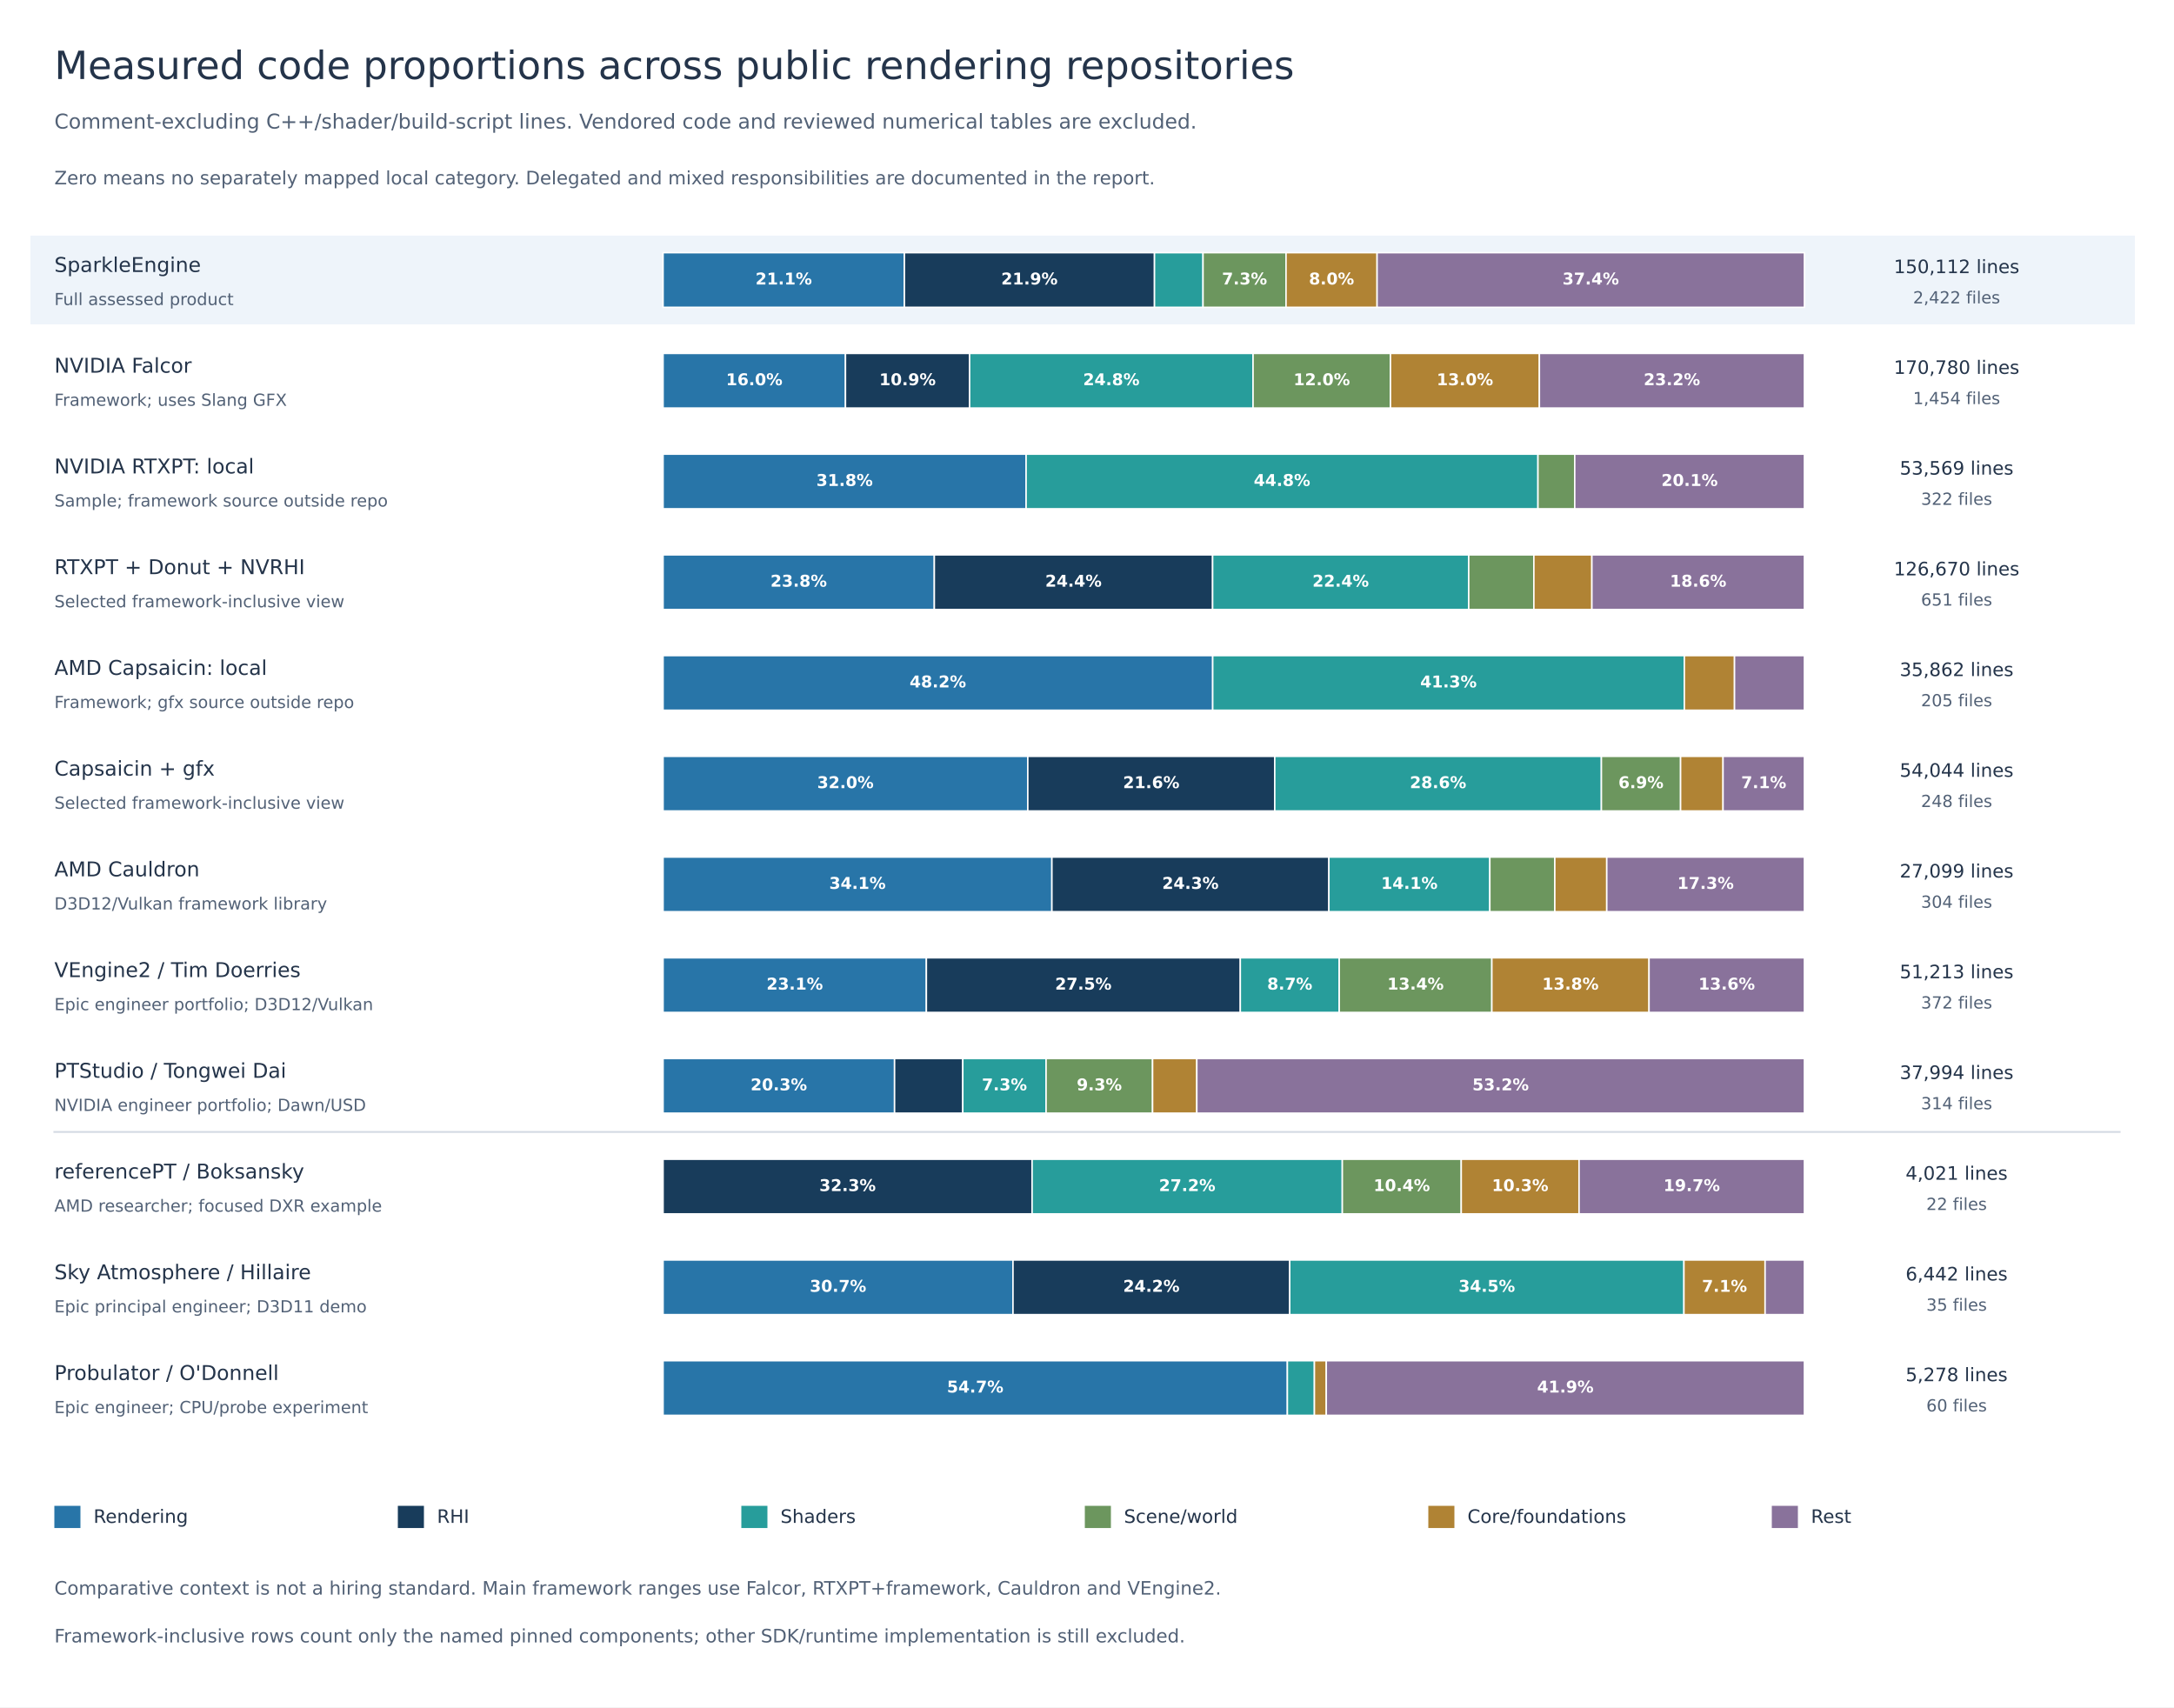
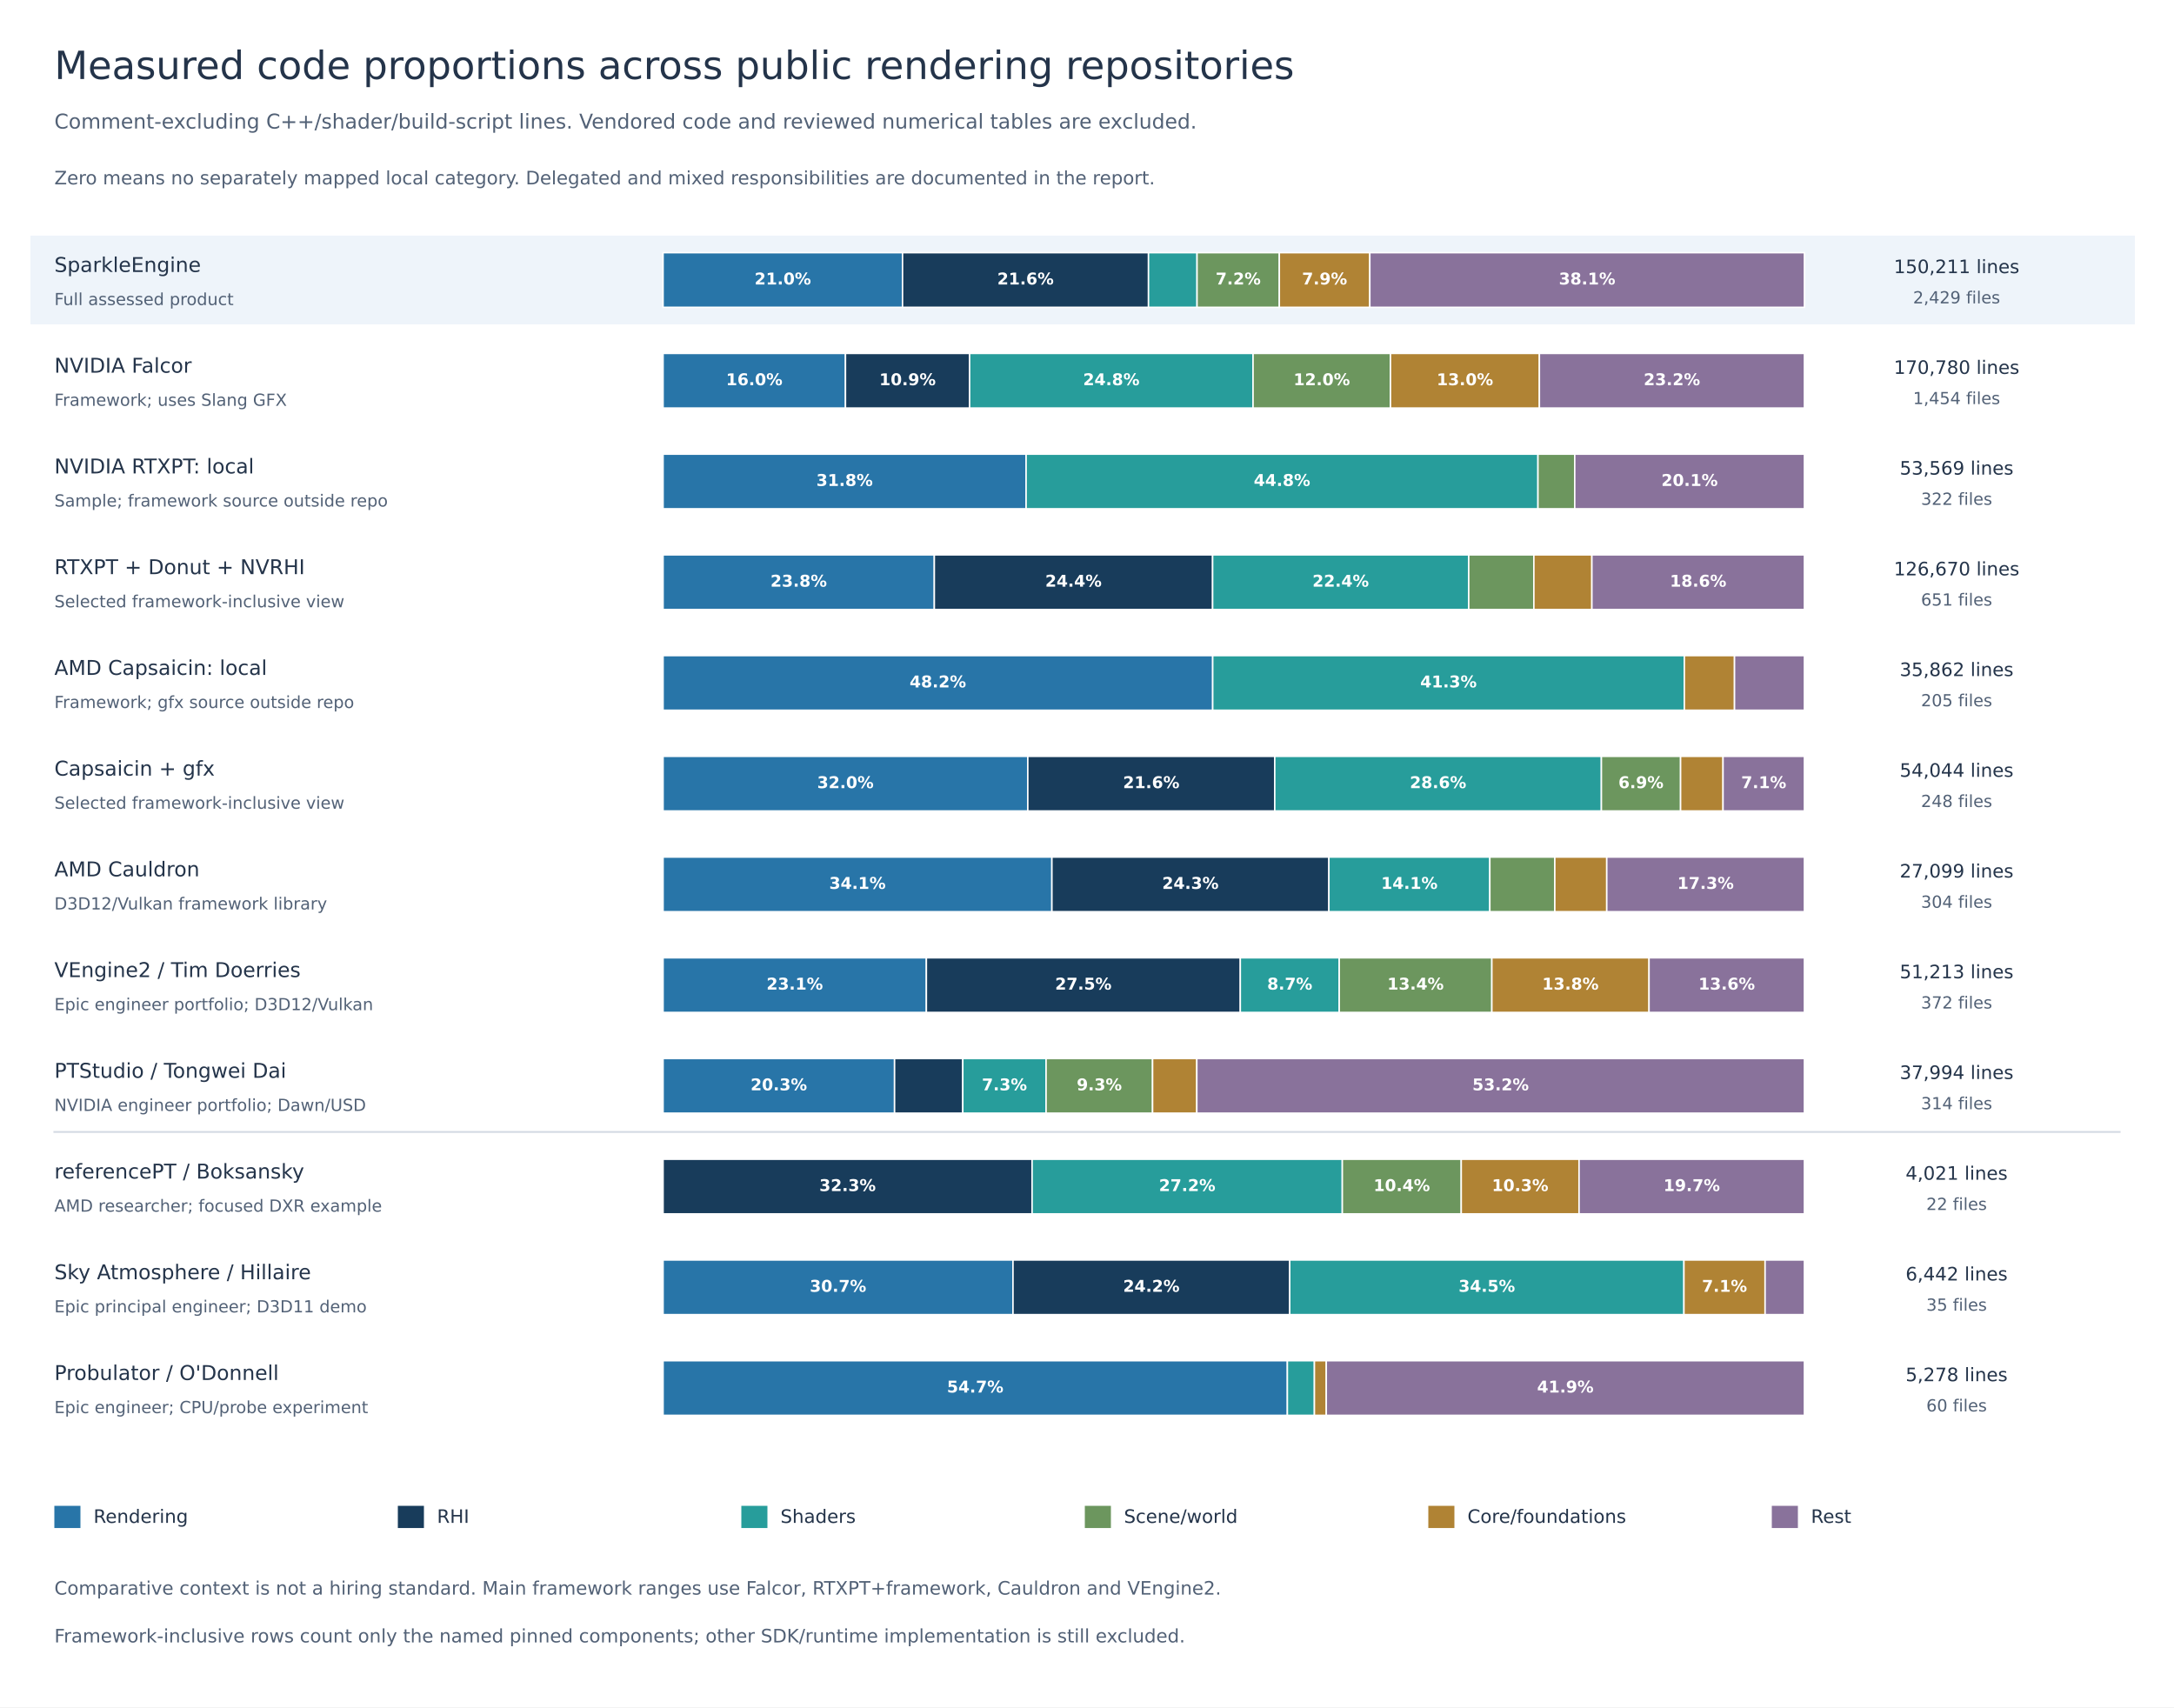
<svg xmlns="http://www.w3.org/2000/svg" width="1173.6pt" height="921.6pt" viewBox="0 0 1173.6 921.6" version="1.1" role="img" aria-labelledby="peer-proportions-title peer-proportions-description">
  <defs>
    <style type="text/css">*{stroke-linejoin: round; stroke-linecap: butt}</style>
  </defs>
  <g id="figure_1">
    <g id="patch_1">
      <path d="M 0 921.6  L 1173.6 921.6  L 1173.6 0  L 0 0  z " style="fill: #ffffff" />
    </g>
    <g id="axes_1">
      <g id="patch_2">
        <path d="M 16.43 175.104  L 1152.475 175.104  L 1152.475 127.181  L 16.43 127.181  z " clip-path="url(#p75ee00d3af)" style="fill: #eef4fa" />
      </g>
      <g id="patch_3">
-         <path d="M 357.948 165.888  L 488.222 165.888  L 488.222 136.397  L 357.948 136.397  z " clip-path="url(#p75ee00d3af)" style="fill: #2875a8; stroke: #ffffff; stroke-width: 0.8; stroke-linejoin: miter" />
+         <path d="M 357.948 165.888  L 487.217 165.888  L 487.217 136.397  L 357.948 136.397  z " clip-path="url(#p75ee00d3af)" style="fill: #2875a8; stroke: #ffffff; stroke-width: 0.8; stroke-linejoin: miter" />
      </g>
      <g id="patch_4">
-         <path d="M 488.222 165.888  L 623.232 165.888  L 623.232 136.397  L 488.222 136.397  z " clip-path="url(#p75ee00d3af)" style="fill: #183c5b; stroke: #ffffff; stroke-width: 0.8; stroke-linejoin: miter" />
+         <path d="M 487.217 165.888  L 619.998 165.888  L 619.998 136.397  L 487.217 136.397  z " clip-path="url(#p75ee00d3af)" style="fill: #183c5b; stroke: #ffffff; stroke-width: 0.8; stroke-linejoin: miter" />
      </g>
      <g id="patch_5">
-         <path d="M 623.232 165.888  L 649.44 165.888  L 649.44 136.397  L 623.232 136.397  z " clip-path="url(#p75ee00d3af)" style="fill: #279d9b; stroke: #ffffff; stroke-width: 0.8; stroke-linejoin: miter" />
+         <path d="M 619.998 165.888  L 646.208 165.888  L 646.208 136.397  L 619.998 136.397  z " clip-path="url(#p75ee00d3af)" style="fill: #279d9b; stroke: #ffffff; stroke-width: 0.8; stroke-linejoin: miter" />
      </g>
      <g id="patch_6">
-         <path d="M 649.44 165.888  L 694.241 165.888  L 694.241 136.397  L 649.44 136.397  z " clip-path="url(#p75ee00d3af)" style="fill: #6c965e; stroke: #ffffff; stroke-width: 0.8; stroke-linejoin: miter" />
+         <path d="M 646.208 165.888  L 690.635 165.888  L 690.635 136.397  L 646.208 136.397  z " clip-path="url(#p75ee00d3af)" style="fill: #6c965e; stroke: #ffffff; stroke-width: 0.8; stroke-linejoin: miter" />
      </g>
      <g id="patch_7">
-         <path d="M 694.241 165.888  L 743.401 165.888  L 743.401 136.397  L 694.241 136.397  z " clip-path="url(#p75ee00d3af)" style="fill: #b08334; stroke: #ffffff; stroke-width: 0.8; stroke-linejoin: miter" />
+         <path d="M 690.635 165.888  L 739.48 165.888  L 739.48 136.397  L 690.635 136.397  z " clip-path="url(#p75ee00d3af)" style="fill: #b08334; stroke: #ffffff; stroke-width: 0.8; stroke-linejoin: miter" />
      </g>
      <g id="patch_8">
-         <path d="M 743.401 165.888  L 974.088 165.888  L 974.088 136.397  L 743.401 136.397  z " clip-path="url(#p75ee00d3af)" style="fill: #89729b; stroke: #ffffff; stroke-width: 0.8; stroke-linejoin: miter" />
+         <path d="M 739.48 165.888  L 974.088 165.888  L 974.088 136.397  L 739.48 136.397  z " clip-path="url(#p75ee00d3af)" style="fill: #89729b; stroke: #ffffff; stroke-width: 0.8; stroke-linejoin: miter" />
      </g>
      <g id="patch_9">
        <path d="M 357.948 220.262  L 456.419 220.262  L 456.419 190.771  L 357.948 190.771  z " clip-path="url(#p75ee00d3af)" style="fill: #2875a8; stroke: #ffffff; stroke-width: 0.8; stroke-linejoin: miter" />
      </g>
      <g id="patch_10">
        <path d="M 456.419 220.262  L 523.431 220.262  L 523.431 190.771  L 456.419 190.771  z " clip-path="url(#p75ee00d3af)" style="fill: #183c5b; stroke: #ffffff; stroke-width: 0.8; stroke-linejoin: miter" />
      </g>
      <g id="patch_11">
        <path d="M 523.431 220.262  L 676.437 220.262  L 676.437 190.771  L 523.431 190.771  z " clip-path="url(#p75ee00d3af)" style="fill: #279d9b; stroke: #ffffff; stroke-width: 0.8; stroke-linejoin: miter" />
      </g>
      <g id="patch_12">
        <path d="M 676.437 220.262  L 750.621 220.262  L 750.621 190.771  L 676.437 190.771  z " clip-path="url(#p75ee00d3af)" style="fill: #6c965e; stroke: #ffffff; stroke-width: 0.8; stroke-linejoin: miter" />
      </g>
      <g id="patch_13">
        <path d="M 750.621 220.262  L 831.021 220.262  L 831.021 190.771  L 750.621 190.771  z " clip-path="url(#p75ee00d3af)" style="fill: #b08334; stroke: #ffffff; stroke-width: 0.8; stroke-linejoin: miter" />
      </g>
      <g id="patch_14">
        <path d="M 831.021 220.262  L 974.088 220.262  L 974.088 190.771  L 831.021 190.771  z " clip-path="url(#p75ee00d3af)" style="fill: #89729b; stroke: #ffffff; stroke-width: 0.8; stroke-linejoin: miter" />
      </g>
      <g id="patch_15">
        <path d="M 357.948 274.637  L 553.927 274.637  L 553.927 245.146  L 357.948 245.146  z " clip-path="url(#p75ee00d3af)" style="fill: #2875a8; stroke: #ffffff; stroke-width: 0.8; stroke-linejoin: miter" />
      </g>
      <g id="patch_16">
        <path d="M 553.927 274.637  L 830.246 274.637  L 830.246 245.146  L 553.927 245.146  z " clip-path="url(#p75ee00d3af)" style="fill: #279d9b; stroke: #ffffff; stroke-width: 0.8; stroke-linejoin: miter" />
      </g>
      <g id="patch_17">
        <path d="M 830.246 274.637  L 850.087 274.637  L 850.087 245.146  L 830.246 245.146  z " clip-path="url(#p75ee00d3af)" style="fill: #6c965e; stroke: #ffffff; stroke-width: 0.8; stroke-linejoin: miter" />
      </g>
      <g id="patch_18">
        <path d="M 850.087 274.637  L 974.088 274.637  L 974.088 245.146  L 850.087 245.146  z " clip-path="url(#p75ee00d3af)" style="fill: #89729b; stroke: #ffffff; stroke-width: 0.8; stroke-linejoin: miter" />
      </g>
      <g id="patch_19">
        <path d="M 357.948 329.011  L 504.383 329.011  L 504.383 299.52  L 357.948 299.52  z " clip-path="url(#p75ee00d3af)" style="fill: #2875a8; stroke: #ffffff; stroke-width: 0.8; stroke-linejoin: miter" />
      </g>
      <g id="patch_20">
        <path d="M 504.383 329.011  L 654.612 329.011  L 654.612 299.52  L 504.383 299.52  z " clip-path="url(#p75ee00d3af)" style="fill: #183c5b; stroke: #ffffff; stroke-width: 0.8; stroke-linejoin: miter" />
      </g>
      <g id="patch_21">
        <path d="M 654.612 329.011  L 792.87 329.011  L 792.87 299.52  L 654.612 299.52  z " clip-path="url(#p75ee00d3af)" style="fill: #279d9b; stroke: #ffffff; stroke-width: 0.8; stroke-linejoin: miter" />
      </g>
      <g id="patch_22">
        <path d="M 792.87 329.011  L 828.028 329.011  L 828.028 299.52  L 792.87 299.52  z " clip-path="url(#p75ee00d3af)" style="fill: #6c965e; stroke: #ffffff; stroke-width: 0.8; stroke-linejoin: miter" />
      </g>
      <g id="patch_23">
        <path d="M 828.028 329.011  L 859.353 329.011  L 859.353 299.52  L 828.028 299.52  z " clip-path="url(#p75ee00d3af)" style="fill: #b08334; stroke: #ffffff; stroke-width: 0.8; stroke-linejoin: miter" />
      </g>
      <g id="patch_24">
        <path d="M 859.353 329.011  L 974.088 329.011  L 974.088 299.52  L 859.353 299.52  z " clip-path="url(#p75ee00d3af)" style="fill: #89729b; stroke: #ffffff; stroke-width: 0.8; stroke-linejoin: miter" />
      </g>
      <g id="patch_25">
        <path d="M 357.948 383.386  L 654.661 383.386  L 654.661 353.894  L 357.948 353.894  z " clip-path="url(#p75ee00d3af)" style="fill: #2875a8; stroke: #ffffff; stroke-width: 0.8; stroke-linejoin: miter" />
      </g>
      <g id="patch_26">
        <path d="M 654.661 383.386  L 909.265 383.386  L 909.265 353.894  L 654.661 353.894  z " clip-path="url(#p75ee00d3af)" style="fill: #279d9b; stroke: #ffffff; stroke-width: 0.8; stroke-linejoin: miter" />
      </g>
      <g id="patch_27">
        <path d="M 909.265 383.386  L 936.342 383.386  L 936.342 353.894  L 909.265 353.894  z " clip-path="url(#p75ee00d3af)" style="fill: #b08334; stroke: #ffffff; stroke-width: 0.8; stroke-linejoin: miter" />
      </g>
      <g id="patch_28">
        <path d="M 936.342 383.386  L 974.088 383.386  L 974.088 353.894  L 936.342 353.894  z " clip-path="url(#p75ee00d3af)" style="fill: #89729b; stroke: #ffffff; stroke-width: 0.8; stroke-linejoin: miter" />
      </g>
      <g id="patch_29">
        <path d="M 357.948 437.76  L 554.838 437.76  L 554.838 408.269  L 357.948 408.269  z " clip-path="url(#p75ee00d3af)" style="fill: #2875a8; stroke: #ffffff; stroke-width: 0.8; stroke-linejoin: miter" />
      </g>
      <g id="patch_30">
        <path d="M 554.838 437.76  L 688.147 437.76  L 688.147 408.269  L 554.838 408.269  z " clip-path="url(#p75ee00d3af)" style="fill: #183c5b; stroke: #ffffff; stroke-width: 0.8; stroke-linejoin: miter" />
      </g>
      <g id="patch_31">
        <path d="M 688.147 437.76  L 864.482 437.76  L 864.482 408.269  L 688.147 408.269  z " clip-path="url(#p75ee00d3af)" style="fill: #279d9b; stroke: #ffffff; stroke-width: 0.8; stroke-linejoin: miter" />
      </g>
      <g id="patch_32">
        <path d="M 864.482 437.76  L 907.234 437.76  L 907.234 408.269  L 864.482 408.269  z " clip-path="url(#p75ee00d3af)" style="fill: #6c965e; stroke: #ffffff; stroke-width: 0.8; stroke-linejoin: miter" />
      </g>
      <g id="patch_33">
        <path d="M 907.234 437.76  L 930.161 437.76  L 930.161 408.269  L 907.234 408.269  z " clip-path="url(#p75ee00d3af)" style="fill: #b08334; stroke: #ffffff; stroke-width: 0.8; stroke-linejoin: miter" />
      </g>
      <g id="patch_34">
        <path d="M 930.161 437.76  L 974.088 437.76  L 974.088 408.269  L 930.161 408.269  z " clip-path="url(#p75ee00d3af)" style="fill: #89729b; stroke: #ffffff; stroke-width: 0.8; stroke-linejoin: miter" />
      </g>
      <g id="patch_35">
        <path d="M 357.948 492.134  L 567.853 492.134  L 567.853 462.643  L 357.948 462.643  z " clip-path="url(#p75ee00d3af)" style="fill: #2875a8; stroke: #ffffff; stroke-width: 0.8; stroke-linejoin: miter" />
      </g>
      <g id="patch_36">
        <path d="M 567.853 492.134  L 717.391 492.134  L 717.391 462.643  L 567.853 462.643  z " clip-path="url(#p75ee00d3af)" style="fill: #183c5b; stroke: #ffffff; stroke-width: 0.8; stroke-linejoin: miter" />
      </g>
      <g id="patch_37">
        <path d="M 717.391 492.134  L 804.268 492.134  L 804.268 462.643  L 717.391 462.643  z " clip-path="url(#p75ee00d3af)" style="fill: #279d9b; stroke: #ffffff; stroke-width: 0.8; stroke-linejoin: miter" />
      </g>
      <g id="patch_38">
        <path d="M 804.268 492.134  L 839.328 492.134  L 839.328 462.643  L 804.268 462.643  z " clip-path="url(#p75ee00d3af)" style="fill: #6c965e; stroke: #ffffff; stroke-width: 0.8; stroke-linejoin: miter" />
      </g>
      <g id="patch_39">
        <path d="M 839.328 492.134  L 867.385 492.134  L 867.385 462.643  L 839.328 462.643  z " clip-path="url(#p75ee00d3af)" style="fill: #b08334; stroke: #ffffff; stroke-width: 0.8; stroke-linejoin: miter" />
      </g>
      <g id="patch_40">
        <path d="M 867.385 492.134  L 974.088 492.134  L 974.088 462.643  L 867.385 462.643  z " clip-path="url(#p75ee00d3af)" style="fill: #89729b; stroke: #ffffff; stroke-width: 0.8; stroke-linejoin: miter" />
      </g>
      <g id="patch_41">
        <path d="M 357.948 546.509  L 500.093 546.509  L 500.093 517.018  L 357.948 517.018  z " clip-path="url(#p75ee00d3af)" style="fill: #2875a8; stroke: #ffffff; stroke-width: 0.8; stroke-linejoin: miter" />
      </g>
      <g id="patch_42">
        <path d="M 500.093 546.509  L 669.561 546.509  L 669.561 517.018  L 500.093 517.018  z " clip-path="url(#p75ee00d3af)" style="fill: #183c5b; stroke: #ffffff; stroke-width: 0.8; stroke-linejoin: miter" />
      </g>
      <g id="patch_43">
        <path d="M 669.561 546.509  L 722.966 546.509  L 722.966 517.018  L 669.561 517.018  z " clip-path="url(#p75ee00d3af)" style="fill: #279d9b; stroke: #ffffff; stroke-width: 0.8; stroke-linejoin: miter" />
      </g>
      <g id="patch_44">
        <path d="M 722.966 546.509  L 805.354 546.509  L 805.354 517.018  L 722.966 517.018  z " clip-path="url(#p75ee00d3af)" style="fill: #6c965e; stroke: #ffffff; stroke-width: 0.8; stroke-linejoin: miter" />
      </g>
      <g id="patch_45">
        <path d="M 805.354 546.509  L 890.208 546.509  L 890.208 517.018  L 805.354 517.018  z " clip-path="url(#p75ee00d3af)" style="fill: #b08334; stroke: #ffffff; stroke-width: 0.8; stroke-linejoin: miter" />
      </g>
      <g id="patch_46">
        <path d="M 890.208 546.509  L 974.088 546.509  L 974.088 517.018  L 890.208 517.018  z " clip-path="url(#p75ee00d3af)" style="fill: #89729b; stroke: #ffffff; stroke-width: 0.8; stroke-linejoin: miter" />
      </g>
      <g id="patch_47">
        <path d="M 357.948 600.883  L 482.914 600.883  L 482.914 571.392  L 357.948 571.392  z " clip-path="url(#p75ee00d3af)" style="fill: #2875a8; stroke: #ffffff; stroke-width: 0.8; stroke-linejoin: miter" />
      </g>
      <g id="patch_48">
        <path d="M 482.914 600.883  L 519.759 600.883  L 519.759 571.392  L 482.914 571.392  z " clip-path="url(#p75ee00d3af)" style="fill: #183c5b; stroke: #ffffff; stroke-width: 0.8; stroke-linejoin: miter" />
      </g>
      <g id="patch_49">
        <path d="M 519.759 600.883  L 564.712 600.883  L 564.712 571.392  L 519.759 571.392  z " clip-path="url(#p75ee00d3af)" style="fill: #279d9b; stroke: #ffffff; stroke-width: 0.8; stroke-linejoin: miter" />
      </g>
      <g id="patch_50">
        <path d="M 564.712 600.883  L 622.2 600.883  L 622.2 571.392  L 564.712 571.392  z " clip-path="url(#p75ee00d3af)" style="fill: #6c965e; stroke: #ffffff; stroke-width: 0.8; stroke-linejoin: miter" />
      </g>
      <g id="patch_51">
        <path d="M 622.2 600.883  L 646.088 600.883  L 646.088 571.392  L 622.2 571.392  z " clip-path="url(#p75ee00d3af)" style="fill: #b08334; stroke: #ffffff; stroke-width: 0.8; stroke-linejoin: miter" />
      </g>
      <g id="patch_52">
        <path d="M 646.088 600.883  L 974.088 600.883  L 974.088 571.392  L 646.088 571.392  z " clip-path="url(#p75ee00d3af)" style="fill: #89729b; stroke: #ffffff; stroke-width: 0.8; stroke-linejoin: miter" />
      </g>
      <g id="patch_53">
        <path d="M 357.948 655.258  L 557.148 655.258  L 557.148 625.766  L 357.948 625.766  z " clip-path="url(#p75ee00d3af)" style="fill: #183c5b; stroke: #ffffff; stroke-width: 0.8; stroke-linejoin: miter" />
      </g>
      <g id="patch_54">
        <path d="M 557.148 655.258  L 724.629 655.258  L 724.629 625.766  L 557.148 625.766  z " clip-path="url(#p75ee00d3af)" style="fill: #279d9b; stroke: #ffffff; stroke-width: 0.8; stroke-linejoin: miter" />
      </g>
      <g id="patch_55">
        <path d="M 724.629 655.258  L 788.832 655.258  L 788.832 625.766  L 724.629 625.766  z " clip-path="url(#p75ee00d3af)" style="fill: #6c965e; stroke: #ffffff; stroke-width: 0.8; stroke-linejoin: miter" />
      </g>
      <g id="patch_56">
        <path d="M 788.832 655.258  L 852.423 655.258  L 852.423 625.766  L 788.832 625.766  z " clip-path="url(#p75ee00d3af)" style="fill: #b08334; stroke: #ffffff; stroke-width: 0.8; stroke-linejoin: miter" />
      </g>
      <g id="patch_57">
        <path d="M 852.423 655.258  L 974.088 655.258  L 974.088 625.766  L 852.423 625.766  z " clip-path="url(#p75ee00d3af)" style="fill: #89729b; stroke: #ffffff; stroke-width: 0.8; stroke-linejoin: miter" />
      </g>
      <g id="patch_58">
        <path d="M 357.948 709.632  L 546.845 709.632  L 546.845 680.141  L 357.948 680.141  z " clip-path="url(#p75ee00d3af)" style="fill: #2875a8; stroke: #ffffff; stroke-width: 0.8; stroke-linejoin: miter" />
      </g>
      <g id="patch_59">
        <path d="M 546.845 709.632  L 696.242 709.632  L 696.242 680.141  L 546.845 680.141  z " clip-path="url(#p75ee00d3af)" style="fill: #183c5b; stroke: #ffffff; stroke-width: 0.8; stroke-linejoin: miter" />
      </g>
      <g id="patch_60">
        <path d="M 696.242 709.632  L 909.05 709.632  L 909.05 680.141  L 696.242 680.141  z " clip-path="url(#p75ee00d3af)" style="fill: #279d9b; stroke: #ffffff; stroke-width: 0.8; stroke-linejoin: miter" />
      </g>
      <g id="patch_61">
        <path d="M 909.05 709.632  L 952.855 709.632  L 952.855 680.141  L 909.05 680.141  z " clip-path="url(#p75ee00d3af)" style="fill: #b08334; stroke: #ffffff; stroke-width: 0.8; stroke-linejoin: miter" />
      </g>
      <g id="patch_62">
        <path d="M 952.855 709.632  L 974.088 709.632  L 974.088 680.141  L 952.855 680.141  z " clip-path="url(#p75ee00d3af)" style="fill: #89729b; stroke: #ffffff; stroke-width: 0.8; stroke-linejoin: miter" />
      </g>
      <g id="patch_63">
        <path d="M 357.948 764.006  L 694.969 764.006  L 694.969 734.515  L 357.948 734.515  z " clip-path="url(#p75ee00d3af)" style="fill: #2875a8; stroke: #ffffff; stroke-width: 0.8; stroke-linejoin: miter" />
      </g>
      <g id="patch_64">
        <path d="M 694.969 764.006  L 709.561 764.006  L 709.561 734.515  L 694.969 734.515  z " clip-path="url(#p75ee00d3af)" style="fill: #279d9b; stroke: #ffffff; stroke-width: 0.8; stroke-linejoin: miter" />
      </g>
      <g id="patch_65">
        <path d="M 709.561 764.006  L 715.982 764.006  L 715.982 734.515  L 709.561 734.515  z " clip-path="url(#p75ee00d3af)" style="fill: #b08334; stroke: #ffffff; stroke-width: 0.8; stroke-linejoin: miter" />
      </g>
      <g id="patch_66">
        <path d="M 715.982 764.006  L 974.088 764.006  L 974.088 734.515  L 715.982 734.515  z " clip-path="url(#p75ee00d3af)" style="fill: #89729b; stroke: #ffffff; stroke-width: 0.8; stroke-linejoin: miter" />
      </g>
      <g id="patch_67">
        <path d="M 29.34 824.832  L 43.423 824.832  L 43.423 812.851  L 29.34 812.851  z " clip-path="url(#p75ee00d3af)" style="fill: #2875a8" />
      </g>
      <g id="patch_68">
        <path d="M 214.769 824.832  L 228.852 824.832  L 228.852 812.851  L 214.769 812.851  z " clip-path="url(#p75ee00d3af)" style="fill: #183c5b" />
      </g>
      <g id="patch_69">
        <path d="M 400.198 824.832  L 414.281 824.832  L 414.281 812.851  L 400.198 812.851  z " clip-path="url(#p75ee00d3af)" style="fill: #279d9b" />
      </g>
      <g id="patch_70">
        <path d="M 585.626 824.832  L 599.71 824.832  L 599.71 812.851  L 585.626 812.851  z " clip-path="url(#p75ee00d3af)" style="fill: #6c965e" />
      </g>
      <g id="patch_71">
        <path d="M 771.055 824.832  L 785.138 824.832  L 785.138 812.851  L 771.055 812.851  z " clip-path="url(#p75ee00d3af)" style="fill: #b08334" />
      </g>
      <g id="patch_72">
        <path d="M 956.484 824.832  L 970.567 824.832  L 970.567 812.851  L 956.484 812.851  z " clip-path="url(#p75ee00d3af)" style="fill: #89729b" />
      </g>
      <g id="line2d_1">
        <path d="M 29.34 611.021  L 1144.26 611.021  " clip-path="url(#p75ee00d3af)" style="fill: none; stroke: #d4dae3; stroke-linecap: square" />
      </g>
      <g id="text_1">
        <text style="font-weight: 500; font-size: 21px; font-family: 'DejaVu Sans'; text-anchor: start; fill: #24344a" x="29.34" y="42.659" transform="rotate(-0 29.34 42.65869)">Measured code proportions across public rendering repositories</text>
      </g>
      <g id="text_2">
        <text style="font-size: 11px; font-family: 'DejaVu Sans'; text-anchor: start; fill: #526176" x="29.34" y="69.391" transform="rotate(-0 29.34 69.39051)">Comment-excluding C++/shader/build-script lines. Vendored code and reviewed numerical tables are excluded.</text>
      </g>
      <g id="text_3">
        <text style="font-size: 10px; font-family: 'DejaVu Sans'; text-anchor: start; fill: #526176" x="29.34" y="99.527" transform="rotate(-0 29.34 99.52738)">Zero means no separately mapped local category. Delegated and mixed responsibilities are documented in the report.</text>
      </g>
      <g id="text_4">
        <text style="font-weight: 500; font-size: 11px; font-family: 'DejaVu Sans'; text-anchor: start; fill: #24344a" x="29.34" y="146.805" transform="rotate(-0 29.34 146.8049)">SparkleEngine</text>
      </g>
      <g id="text_5">
        <text style="font-size: 9px; font-family: 'DejaVu Sans'; text-anchor: start; fill: #526176" x="29.34" y="164.685" transform="rotate(-0 29.34 164.685)">Full assessed product</text>
      </g>
      <g id="text_6">
-         <text style="font-weight: 700; font-size: 8.8px; font-family: 'DejaVu Sans'; text-anchor: middle; fill: #ffffff" x="423.085" y="153.571" transform="rotate(-0 423.0849 153.5707)">21.1%</text>
+         <text style="font-weight: 700; font-size: 8.8px; font-family: 'DejaVu Sans'; text-anchor: middle; fill: #ffffff" x="422.583" y="153.571" transform="rotate(-0 422.5826 153.5707)">21.0%</text>
      </g>
      <g id="text_7">
-         <text style="font-weight: 700; font-size: 8.8px; font-family: 'DejaVu Sans'; text-anchor: middle; fill: #ffffff" x="555.727" y="153.571" transform="rotate(-0 555.7271 153.5707)">21.9%</text>
+         <text style="font-weight: 700; font-size: 8.8px; font-family: 'DejaVu Sans'; text-anchor: middle; fill: #ffffff" x="553.607" y="153.571" transform="rotate(-0 553.6073 153.5707)">21.6%</text>
      </g>
      <g id="text_8">
-         <text style="font-weight: 700; font-size: 8.8px; font-family: 'DejaVu Sans'; text-anchor: middle; fill: #ffffff" x="671.84" y="153.571" transform="rotate(-0 671.8403 153.5707)">7.3%</text>
+         <text style="font-weight: 700; font-size: 8.8px; font-family: 'DejaVu Sans'; text-anchor: middle; fill: #ffffff" x="668.422" y="153.571" transform="rotate(-0 668.4217 153.5707)">7.2%</text>
      </g>
      <g id="text_9">
-         <text style="font-weight: 700; font-size: 8.8px; font-family: 'DejaVu Sans'; text-anchor: middle; fill: #ffffff" x="718.821" y="153.571" transform="rotate(-0 718.8208 153.5707)">8.0%</text>
+         <text style="font-weight: 700; font-size: 8.8px; font-family: 'DejaVu Sans'; text-anchor: middle; fill: #ffffff" x="715.057" y="153.571" transform="rotate(-0 715.0574 153.5707)">7.9%</text>
      </g>
      <g id="text_10">
-         <text style="font-weight: 700; font-size: 8.8px; font-family: 'DejaVu Sans'; text-anchor: middle; fill: #ffffff" x="858.744" y="153.571" transform="rotate(-0 858.7444 153.5707)">37.4%</text>
+         <text style="font-weight: 700; font-size: 8.8px; font-family: 'DejaVu Sans'; text-anchor: middle; fill: #ffffff" x="856.784" y="153.571" transform="rotate(-0 856.7839 153.5707)">38.1%</text>
      </g>
      <g id="text_11">
-         <text style="font-size: 10px; font-family: 'DejaVu Sans'; text-anchor: middle; fill: #24344a" x="1056.24" y="147.451" transform="rotate(-0 1056.24 147.4506)">150,112 lines</text>
+         <text style="font-size: 10px; font-family: 'DejaVu Sans'; text-anchor: middle; fill: #24344a" x="1056.24" y="147.451" transform="rotate(-0 1056.24 147.4506)">150,211 lines</text>
      </g>
      <g id="text_12">
-         <text style="font-size: 9px; font-family: 'DejaVu Sans'; text-anchor: middle; fill: #526176" x="1056.24" y="163.763" transform="rotate(-0 1056.24 163.7634)">2,422 files</text>
+         <text style="font-size: 9px; font-family: 'DejaVu Sans'; text-anchor: middle; fill: #526176" x="1056.24" y="163.763" transform="rotate(-0 1056.24 163.7634)">2,429 files</text>
      </g>
      <g id="text_13">
        <text style="font-weight: 500; font-size: 11px; font-family: 'DejaVu Sans'; text-anchor: start; fill: #24344a" x="29.34" y="201.179" transform="rotate(-0 29.34 201.1793)">NVIDIA Falcor</text>
      </g>
      <g id="text_14">
        <text style="font-size: 9px; font-family: 'DejaVu Sans'; text-anchor: start; fill: #526176" x="29.34" y="219.059" transform="rotate(-0 29.34 219.0594)">Framework; uses Slang GFX</text>
      </g>
      <g id="text_15">
        <text style="font-weight: 700; font-size: 8.8px; font-family: 'DejaVu Sans'; text-anchor: middle; fill: #ffffff" x="407.184" y="207.945" transform="rotate(-0 407.1836 207.9451)">16.0%</text>
      </g>
      <g id="text_16">
        <text style="font-weight: 700; font-size: 8.8px; font-family: 'DejaVu Sans'; text-anchor: middle; fill: #ffffff" x="489.925" y="207.945" transform="rotate(-0 489.9249 207.9451)">10.9%</text>
      </g>
      <g id="text_17">
        <text style="font-weight: 700; font-size: 8.8px; font-family: 'DejaVu Sans'; text-anchor: middle; fill: #ffffff" x="599.934" y="207.945" transform="rotate(-0 599.9339 207.9451)">24.8%</text>
      </g>
      <g id="text_18">
        <text style="font-weight: 700; font-size: 8.8px; font-family: 'DejaVu Sans'; text-anchor: middle; fill: #ffffff" x="713.529" y="207.945" transform="rotate(-0 713.5291 207.9451)">12.0%</text>
      </g>
      <g id="text_19">
        <text style="font-weight: 700; font-size: 8.8px; font-family: 'DejaVu Sans'; text-anchor: middle; fill: #ffffff" x="790.821" y="207.945" transform="rotate(-0 790.8208 207.9451)">13.0%</text>
      </g>
      <g id="text_20">
        <text style="font-weight: 700; font-size: 8.8px; font-family: 'DejaVu Sans'; text-anchor: middle; fill: #ffffff" x="902.554" y="207.945" transform="rotate(-0 902.5544 207.9451)">23.2%</text>
      </g>
      <g id="text_21">
        <text style="font-size: 10px; font-family: 'DejaVu Sans'; text-anchor: middle; fill: #24344a" x="1056.24" y="201.825" transform="rotate(-0 1056.24 201.825)">170,780 lines</text>
      </g>
      <g id="text_22">
        <text style="font-size: 9px; font-family: 'DejaVu Sans'; text-anchor: middle; fill: #526176" x="1056.24" y="218.138" transform="rotate(-0 1056.24 218.1378)">1,454 files</text>
      </g>
      <g id="text_23">
        <text style="font-weight: 500; font-size: 11px; font-family: 'DejaVu Sans'; text-anchor: start; fill: #24344a" x="29.34" y="255.554" transform="rotate(-0 29.34 255.5537)">NVIDIA RTXPT: local</text>
      </g>
      <g id="text_24">
        <text style="font-size: 9px; font-family: 'DejaVu Sans'; text-anchor: start; fill: #526176" x="29.34" y="273.434" transform="rotate(-0 29.34 273.4338)">Sample; framework source outside repo</text>
      </g>
      <g id="text_25">
        <text style="font-weight: 700; font-size: 8.8px; font-family: 'DejaVu Sans'; text-anchor: middle; fill: #ffffff" x="455.938" y="262.319" transform="rotate(-0 455.9376 262.3195)">31.8%</text>
      </g>
      <g id="text_26">
        <text style="font-weight: 700; font-size: 8.8px; font-family: 'DejaVu Sans'; text-anchor: middle; fill: #ffffff" x="692.087" y="262.319" transform="rotate(-0 692.0868 262.3195)">44.8%</text>
      </g>
      <g id="text_27">
        <text style="font-weight: 700; font-size: 8.8px; font-family: 'DejaVu Sans'; text-anchor: middle; fill: #ffffff" x="912.088" y="262.319" transform="rotate(-0 912.0875 262.3195)">20.1%</text>
      </g>
      <g id="text_28">
        <text style="font-size: 10px; font-family: 'DejaVu Sans'; text-anchor: middle; fill: #24344a" x="1056.24" y="256.199" transform="rotate(-0 1056.24 256.1994)">53,569 lines</text>
      </g>
      <g id="text_29">
        <text style="font-size: 9px; font-family: 'DejaVu Sans'; text-anchor: middle; fill: #526176" x="1056.24" y="272.512" transform="rotate(-0 1056.24 272.5122)">322 files</text>
      </g>
      <g id="text_30">
        <text style="font-weight: 500; font-size: 11px; font-family: 'DejaVu Sans'; text-anchor: start; fill: #24344a" x="29.34" y="309.928" transform="rotate(-0 29.34 309.9281)">RTXPT + Donut + NVRHI</text>
      </g>
      <g id="text_31">
        <text style="font-size: 9px; font-family: 'DejaVu Sans'; text-anchor: start; fill: #526176" x="29.34" y="327.808" transform="rotate(-0 29.34 327.8082)">Selected framework-inclusive view</text>
      </g>
      <g id="text_32">
        <text style="font-weight: 700; font-size: 8.8px; font-family: 'DejaVu Sans'; text-anchor: middle; fill: #ffffff" x="431.165" y="316.694" transform="rotate(-0 431.1654 316.6938)">23.8%</text>
      </g>
      <g id="text_33">
        <text style="font-weight: 700; font-size: 8.8px; font-family: 'DejaVu Sans'; text-anchor: middle; fill: #ffffff" x="579.497" y="316.694" transform="rotate(-0 579.4972 316.6938)">24.4%</text>
      </g>
      <g id="text_34">
        <text style="font-weight: 700; font-size: 8.8px; font-family: 'DejaVu Sans'; text-anchor: middle; fill: #ffffff" x="723.741" y="316.694" transform="rotate(-0 723.7407 316.6938)">22.4%</text>
      </g>
      <g id="text_35">
        <text style="font-weight: 700; font-size: 8.8px; font-family: 'DejaVu Sans'; text-anchor: middle; fill: #ffffff" x="916.72" y="316.694" transform="rotate(-0 916.7204 316.6938)">18.6%</text>
      </g>
      <g id="text_36">
        <text style="font-size: 10px; font-family: 'DejaVu Sans'; text-anchor: middle; fill: #24344a" x="1056.24" y="310.574" transform="rotate(-0 1056.24 310.5738)">126,670 lines</text>
      </g>
      <g id="text_37">
        <text style="font-size: 9px; font-family: 'DejaVu Sans'; text-anchor: middle; fill: #526176" x="1056.24" y="326.887" transform="rotate(-0 1056.24 326.8866)">651 files</text>
      </g>
      <g id="text_38">
        <text style="font-weight: 500; font-size: 11px; font-family: 'DejaVu Sans'; text-anchor: start; fill: #24344a" x="29.34" y="364.303" transform="rotate(-0 29.34 364.3025)">AMD Capsaicin: local</text>
      </g>
      <g id="text_39">
        <text style="font-size: 9px; font-family: 'DejaVu Sans'; text-anchor: start; fill: #526176" x="29.34" y="382.183" transform="rotate(-0 29.34 382.1826)">Framework; gfx source outside repo</text>
      </g>
      <g id="text_40">
        <text style="font-weight: 700; font-size: 8.8px; font-family: 'DejaVu Sans'; text-anchor: middle; fill: #ffffff" x="506.305" y="371.068" transform="rotate(-0 506.3047 371.0682)">48.2%</text>
      </g>
      <g id="text_41">
        <text style="font-weight: 700; font-size: 8.8px; font-family: 'DejaVu Sans'; text-anchor: middle; fill: #ffffff" x="781.963" y="371.068" transform="rotate(-0 781.963 371.0682)">41.3%</text>
      </g>
      <g id="text_42">
        <text style="font-size: 10px; font-family: 'DejaVu Sans'; text-anchor: middle; fill: #24344a" x="1056.24" y="364.948" transform="rotate(-0 1056.24 364.9482)">35,862 lines</text>
      </g>
      <g id="text_43">
        <text style="font-size: 9px; font-family: 'DejaVu Sans'; text-anchor: middle; fill: #526176" x="1056.24" y="381.261" transform="rotate(-0 1056.24 381.261)">205 files</text>
      </g>
      <g id="text_44">
        <text style="font-weight: 500; font-size: 11px; font-family: 'DejaVu Sans'; text-anchor: start; fill: #24344a" x="29.34" y="418.677" transform="rotate(-0 29.34 418.6769)">Capsaicin + gfx</text>
      </g>
      <g id="text_45">
        <text style="font-size: 9px; font-family: 'DejaVu Sans'; text-anchor: start; fill: #526176" x="29.34" y="436.557" transform="rotate(-0 29.34 436.557)">Selected framework-inclusive view</text>
      </g>
      <g id="text_46">
        <text style="font-weight: 700; font-size: 8.8px; font-family: 'DejaVu Sans'; text-anchor: middle; fill: #ffffff" x="456.393" y="425.443" transform="rotate(-0 456.3931 425.4427)">32.0%</text>
      </g>
      <g id="text_47">
        <text style="font-weight: 700; font-size: 8.8px; font-family: 'DejaVu Sans'; text-anchor: middle; fill: #ffffff" x="621.493" y="425.443" transform="rotate(-0 621.4925 425.4427)">21.6%</text>
      </g>
      <g id="text_48">
        <text style="font-weight: 700; font-size: 8.8px; font-family: 'DejaVu Sans'; text-anchor: middle; fill: #ffffff" x="776.314" y="425.443" transform="rotate(-0 776.3142 425.4427)">28.6%</text>
      </g>
      <g id="text_49">
        <text style="font-weight: 700; font-size: 8.8px; font-family: 'DejaVu Sans'; text-anchor: middle; fill: #ffffff" x="885.858" y="425.443" transform="rotate(-0 885.8579 425.4427)">6.9%</text>
      </g>
      <g id="text_50">
        <text style="font-weight: 700; font-size: 8.8px; font-family: 'DejaVu Sans'; text-anchor: middle; fill: #ffffff" x="952.125" y="425.443" transform="rotate(-0 952.1245 425.4427)">7.1%</text>
      </g>
      <g id="text_51">
        <text style="font-size: 10px; font-family: 'DejaVu Sans'; text-anchor: middle; fill: #24344a" x="1056.24" y="419.323" transform="rotate(-0 1056.24 419.3226)">54,044 lines</text>
      </g>
      <g id="text_52">
        <text style="font-size: 9px; font-family: 'DejaVu Sans'; text-anchor: middle; fill: #526176" x="1056.24" y="435.635" transform="rotate(-0 1056.24 435.6354)">248 files</text>
      </g>
      <g id="text_53">
        <text style="font-weight: 500; font-size: 11px; font-family: 'DejaVu Sans'; text-anchor: start; fill: #24344a" x="29.34" y="473.051" transform="rotate(-0 29.34 473.0513)">AMD Cauldron</text>
      </g>
      <g id="text_54">
        <text style="font-size: 9px; font-family: 'DejaVu Sans'; text-anchor: start; fill: #526176" x="29.34" y="490.931" transform="rotate(-0 29.34 490.9314)">D3D12/Vulkan framework library</text>
      </g>
      <g id="text_55">
        <text style="font-weight: 700; font-size: 8.8px; font-family: 'DejaVu Sans'; text-anchor: middle; fill: #ffffff" x="462.9" y="479.817" transform="rotate(-0 462.9003 479.817)">34.1%</text>
      </g>
      <g id="text_56">
        <text style="font-weight: 700; font-size: 8.8px; font-family: 'DejaVu Sans'; text-anchor: middle; fill: #ffffff" x="642.622" y="479.817" transform="rotate(-0 642.622 479.817)">24.3%</text>
      </g>
      <g id="text_57">
        <text style="font-weight: 700; font-size: 8.8px; font-family: 'DejaVu Sans'; text-anchor: middle; fill: #ffffff" x="760.83" y="479.817" transform="rotate(-0 760.8298 479.817)">14.1%</text>
      </g>
      <g id="text_58">
        <text style="font-weight: 700; font-size: 8.8px; font-family: 'DejaVu Sans'; text-anchor: middle; fill: #ffffff" x="920.736" y="479.817" transform="rotate(-0 920.7365 479.817)">17.3%</text>
      </g>
      <g id="text_59">
        <text style="font-size: 10px; font-family: 'DejaVu Sans'; text-anchor: middle; fill: #24344a" x="1056.24" y="473.697" transform="rotate(-0 1056.24 473.697)">27,099 lines</text>
      </g>
      <g id="text_60">
        <text style="font-size: 9px; font-family: 'DejaVu Sans'; text-anchor: middle; fill: #526176" x="1056.24" y="490.01" transform="rotate(-0 1056.24 490.0098)">304 files</text>
      </g>
      <g id="text_61">
        <text style="font-weight: 500; font-size: 11px; font-family: 'DejaVu Sans'; text-anchor: start; fill: #24344a" x="29.34" y="527.426" transform="rotate(-0 29.34 527.4257)">VEngine2 / Tim Doerries</text>
      </g>
      <g id="text_62">
        <text style="font-size: 9px; font-family: 'DejaVu Sans'; text-anchor: start; fill: #526176" x="29.34" y="545.306" transform="rotate(-0 29.34 545.3058)">Epic engineer portfolio; D3D12/Vulkan</text>
      </g>
      <g id="text_63">
        <text style="font-weight: 700; font-size: 8.8px; font-family: 'DejaVu Sans'; text-anchor: middle; fill: #ffffff" x="429.021" y="534.191" transform="rotate(-0 429.0207 534.1915)">23.1%</text>
      </g>
      <g id="text_64">
        <text style="font-weight: 700; font-size: 8.8px; font-family: 'DejaVu Sans'; text-anchor: middle; fill: #ffffff" x="584.827" y="534.191" transform="rotate(-0 584.8273 534.1915)">27.5%</text>
      </g>
      <g id="text_65">
        <text style="font-weight: 700; font-size: 8.8px; font-family: 'DejaVu Sans'; text-anchor: middle; fill: #ffffff" x="696.264" y="534.191" transform="rotate(-0 696.2638 534.1915)">8.7%</text>
      </g>
      <g id="text_66">
        <text style="font-weight: 700; font-size: 8.8px; font-family: 'DejaVu Sans'; text-anchor: middle; fill: #ffffff" x="764.16" y="534.191" transform="rotate(-0 764.1603 534.1915)">13.4%</text>
      </g>
      <g id="text_67">
        <text style="font-weight: 700; font-size: 8.8px; font-family: 'DejaVu Sans'; text-anchor: middle; fill: #ffffff" x="847.781" y="534.191" transform="rotate(-0 847.7813 534.1915)">13.8%</text>
      </g>
      <g id="text_68">
        <text style="font-weight: 700; font-size: 8.8px; font-family: 'DejaVu Sans'; text-anchor: middle; fill: #ffffff" x="932.148" y="534.191" transform="rotate(-0 932.1482 534.1915)">13.6%</text>
      </g>
      <g id="text_69">
        <text style="font-size: 10px; font-family: 'DejaVu Sans'; text-anchor: middle; fill: #24344a" x="1056.24" y="528.071" transform="rotate(-0 1056.24 528.0714)">51,213 lines</text>
      </g>
      <g id="text_70">
        <text style="font-size: 9px; font-family: 'DejaVu Sans'; text-anchor: middle; fill: #526176" x="1056.24" y="544.384" transform="rotate(-0 1056.24 544.3842)">372 files</text>
      </g>
      <g id="text_71">
        <text style="font-weight: 500; font-size: 11px; font-family: 'DejaVu Sans'; text-anchor: start; fill: #24344a" x="29.34" y="581.8" transform="rotate(-0 29.34 581.8001)">PTStudio / Tongwei Dai</text>
      </g>
      <g id="text_72">
        <text style="font-size: 9px; font-family: 'DejaVu Sans'; text-anchor: start; fill: #526176" x="29.34" y="599.68" transform="rotate(-0 29.34 599.6802)">NVIDIA engineer portfolio; Dawn/USD</text>
      </g>
      <g id="text_73">
        <text style="font-weight: 700; font-size: 8.8px; font-family: 'DejaVu Sans'; text-anchor: middle; fill: #ffffff" x="420.431" y="588.566" transform="rotate(-0 420.4312 588.5658)">20.3%</text>
      </g>
      <g id="text_74">
        <text style="font-weight: 700; font-size: 8.8px; font-family: 'DejaVu Sans'; text-anchor: middle; fill: #ffffff" x="542.235" y="588.566" transform="rotate(-0 542.2354 588.5658)">7.3%</text>
      </g>
      <g id="text_75">
        <text style="font-weight: 700; font-size: 8.8px; font-family: 'DejaVu Sans'; text-anchor: middle; fill: #ffffff" x="593.456" y="588.566" transform="rotate(-0 593.4561 588.5658)">9.3%</text>
      </g>
      <g id="text_76">
        <text style="font-weight: 700; font-size: 8.8px; font-family: 'DejaVu Sans'; text-anchor: middle; fill: #ffffff" x="810.088" y="588.566" transform="rotate(-0 810.0878 588.5658)">53.2%</text>
      </g>
      <g id="text_77">
        <text style="font-size: 10px; font-family: 'DejaVu Sans'; text-anchor: middle; fill: #24344a" x="1056.24" y="582.446" transform="rotate(-0 1056.24 582.4458)">37,994 lines</text>
      </g>
      <g id="text_78">
        <text style="font-size: 9px; font-family: 'DejaVu Sans'; text-anchor: middle; fill: #526176" x="1056.24" y="598.759" transform="rotate(-0 1056.24 598.7586)">314 files</text>
      </g>
      <g id="text_79">
        <text style="font-weight: 500; font-size: 11px; font-family: 'DejaVu Sans'; text-anchor: start; fill: #24344a" x="29.34" y="636.175" transform="rotate(-0 29.34 636.1745)">referencePT / Boksansky</text>
      </g>
      <g id="text_80">
        <text style="font-size: 9px; font-family: 'DejaVu Sans'; text-anchor: start; fill: #526176" x="29.34" y="654.055" transform="rotate(-0 29.34 654.0546)">AMD researcher; focused DXR example</text>
      </g>
      <g id="text_81">
        <text style="font-weight: 700; font-size: 8.8px; font-family: 'DejaVu Sans'; text-anchor: middle; fill: #ffffff" x="457.548" y="642.94" transform="rotate(-0 457.5479 642.9402)">32.3%</text>
      </g>
      <g id="text_82">
        <text style="font-weight: 700; font-size: 8.8px; font-family: 'DejaVu Sans'; text-anchor: middle; fill: #ffffff" x="640.888" y="642.94" transform="rotate(-0 640.8882 642.9402)">27.2%</text>
      </g>
      <g id="text_83">
        <text style="font-weight: 700; font-size: 8.8px; font-family: 'DejaVu Sans'; text-anchor: middle; fill: #ffffff" x="756.73" y="642.94" transform="rotate(-0 756.7305 642.9402)">10.4%</text>
      </g>
      <g id="text_84">
        <text style="font-weight: 700; font-size: 8.8px; font-family: 'DejaVu Sans'; text-anchor: middle; fill: #ffffff" x="820.628" y="642.94" transform="rotate(-0 820.6276 642.9402)">10.3%</text>
      </g>
      <g id="text_85">
        <text style="font-weight: 700; font-size: 8.8px; font-family: 'DejaVu Sans'; text-anchor: middle; fill: #ffffff" x="913.255" y="642.94" transform="rotate(-0 913.2555 642.9402)">19.7%</text>
      </g>
      <g id="text_86">
        <text style="font-size: 10px; font-family: 'DejaVu Sans'; text-anchor: middle; fill: #24344a" x="1056.24" y="636.82" transform="rotate(-0 1056.24 636.8202)">4,021 lines</text>
      </g>
      <g id="text_87">
        <text style="font-size: 9px; font-family: 'DejaVu Sans'; text-anchor: middle; fill: #526176" x="1056.24" y="653.133" transform="rotate(-0 1056.24 653.133)">22 files</text>
      </g>
      <g id="text_88">
        <text style="font-weight: 500; font-size: 11px; font-family: 'DejaVu Sans'; text-anchor: start; fill: #24344a" x="29.34" y="690.549" transform="rotate(-0 29.34 690.5489)">Sky Atmosphere / Hillaire</text>
      </g>
      <g id="text_89">
        <text style="font-size: 9px; font-family: 'DejaVu Sans'; text-anchor: start; fill: #526176" x="29.34" y="708.429" transform="rotate(-0 29.34 708.429)">Epic principal engineer; D3D11 demo</text>
      </g>
      <g id="text_90">
        <text style="font-weight: 700; font-size: 8.8px; font-family: 'DejaVu Sans'; text-anchor: middle; fill: #ffffff" x="452.397" y="697.315" transform="rotate(-0 452.3967 697.3147)">30.7%</text>
      </g>
      <g id="text_91">
        <text style="font-weight: 700; font-size: 8.8px; font-family: 'DejaVu Sans'; text-anchor: middle; fill: #ffffff" x="621.543" y="697.315" transform="rotate(-0 621.5434 697.3147)">24.2%</text>
      </g>
      <g id="text_92">
        <text style="font-weight: 700; font-size: 8.8px; font-family: 'DejaVu Sans'; text-anchor: middle; fill: #ffffff" x="802.646" y="697.315" transform="rotate(-0 802.6458 697.3147)">34.5%</text>
      </g>
      <g id="text_93">
        <text style="font-weight: 700; font-size: 8.8px; font-family: 'DejaVu Sans'; text-anchor: middle; fill: #ffffff" x="930.952" y="697.315" transform="rotate(-0 930.9525 697.3147)">7.1%</text>
      </g>
      <g id="text_94">
        <text style="font-size: 10px; font-family: 'DejaVu Sans'; text-anchor: middle; fill: #24344a" x="1056.24" y="691.195" transform="rotate(-0 1056.24 691.1946)">6,442 lines</text>
      </g>
      <g id="text_95">
        <text style="font-size: 9px; font-family: 'DejaVu Sans'; text-anchor: middle; fill: #526176" x="1056.24" y="707.507" transform="rotate(-0 1056.24 707.5074)">35 files</text>
      </g>
      <g id="text_96">
        <text style="font-weight: 500; font-size: 11px; font-family: 'DejaVu Sans'; text-anchor: start; fill: #24344a" x="29.34" y="744.923" transform="rotate(-0 29.34 744.9233)">Probulator / O'Donnell</text>
      </g>
      <g id="text_97">
        <text style="font-size: 9px; font-family: 'DejaVu Sans'; text-anchor: start; fill: #526176" x="29.34" y="762.803" transform="rotate(-0 29.34 762.8034)">Epic engineer; CPU/probe experiment</text>
      </g>
      <g id="text_98">
        <text style="font-weight: 700; font-size: 8.8px; font-family: 'DejaVu Sans'; text-anchor: middle; fill: #ffffff" x="526.458" y="751.689" transform="rotate(-0 526.4584 751.689)">54.7%</text>
      </g>
      <g id="text_99">
        <text style="font-weight: 700; font-size: 8.8px; font-family: 'DejaVu Sans'; text-anchor: middle; fill: #ffffff" x="845.035" y="751.689" transform="rotate(-0 845.0348 751.689)">41.9%</text>
      </g>
      <g id="text_100">
        <text style="font-size: 10px; font-family: 'DejaVu Sans'; text-anchor: middle; fill: #24344a" x="1056.24" y="745.569" transform="rotate(-0 1056.24 745.569)">5,278 lines</text>
      </g>
      <g id="text_101">
        <text style="font-size: 9px; font-family: 'DejaVu Sans'; text-anchor: middle; fill: #526176" x="1056.24" y="761.882" transform="rotate(-0 1056.24 761.8818)">60 files</text>
      </g>
      <g id="text_102">
        <text style="font-size: 10px; font-family: 'DejaVu Sans'; text-anchor: start; fill: #24344a" x="50.465" y="822.062" transform="rotate(-0 50.4648 822.0618)">Rendering</text>
      </g>
      <g id="text_103">
        <text style="font-size: 10px; font-family: 'DejaVu Sans'; text-anchor: start; fill: #24344a" x="235.894" y="822.062" transform="rotate(-0 235.8936 822.0618)">RHI</text>
      </g>
      <g id="text_104">
        <text style="font-size: 10px; font-family: 'DejaVu Sans'; text-anchor: start; fill: #24344a" x="421.322" y="822.062" transform="rotate(-0 421.3224 822.0618)">Shaders</text>
      </g>
      <g id="text_105">
        <text style="font-size: 10px; font-family: 'DejaVu Sans'; text-anchor: start; fill: #24344a" x="606.751" y="822.062" transform="rotate(-0 606.7512 822.0618)">Scene/world</text>
      </g>
      <g id="text_106">
        <text style="font-size: 10px; font-family: 'DejaVu Sans'; text-anchor: start; fill: #24344a" x="792.18" y="822.062" transform="rotate(-0 792.18 822.0618)">Core/foundations</text>
      </g>
      <g id="text_107">
        <text style="font-size: 10px; font-family: 'DejaVu Sans'; text-anchor: start; fill: #24344a" x="977.609" y="822.062" transform="rotate(-0 977.6088 822.0618)">Rest</text>
      </g>
      <g id="text_108">
        <text style="font-size: 10px; font-family: 'DejaVu Sans'; text-anchor: start; fill: #526176" x="29.34" y="860.769" transform="rotate(-0 29.34 860.769)">Comparative context is not a hiring standard. Main framework ranges use Falcor, RTXPT+framework, Cauldron and VEngine2.</text>
      </g>
      <g id="text_109">
        <text style="font-size: 10px; font-family: 'DejaVu Sans'; text-anchor: start; fill: #526176" x="29.34" y="886.574" transform="rotate(-0 29.34 886.5738)">Framework-inclusive rows count only the named pinned components; other SDK/runtime implementation is still excluded.</text>
      </g>
    </g>
  </g>
  <defs>
    <clipPath id="p75ee00d3af">
      <rect x="0" y="0" width="1173.6" height="921.6" />
    </clipPath>
  </defs>
</svg>
